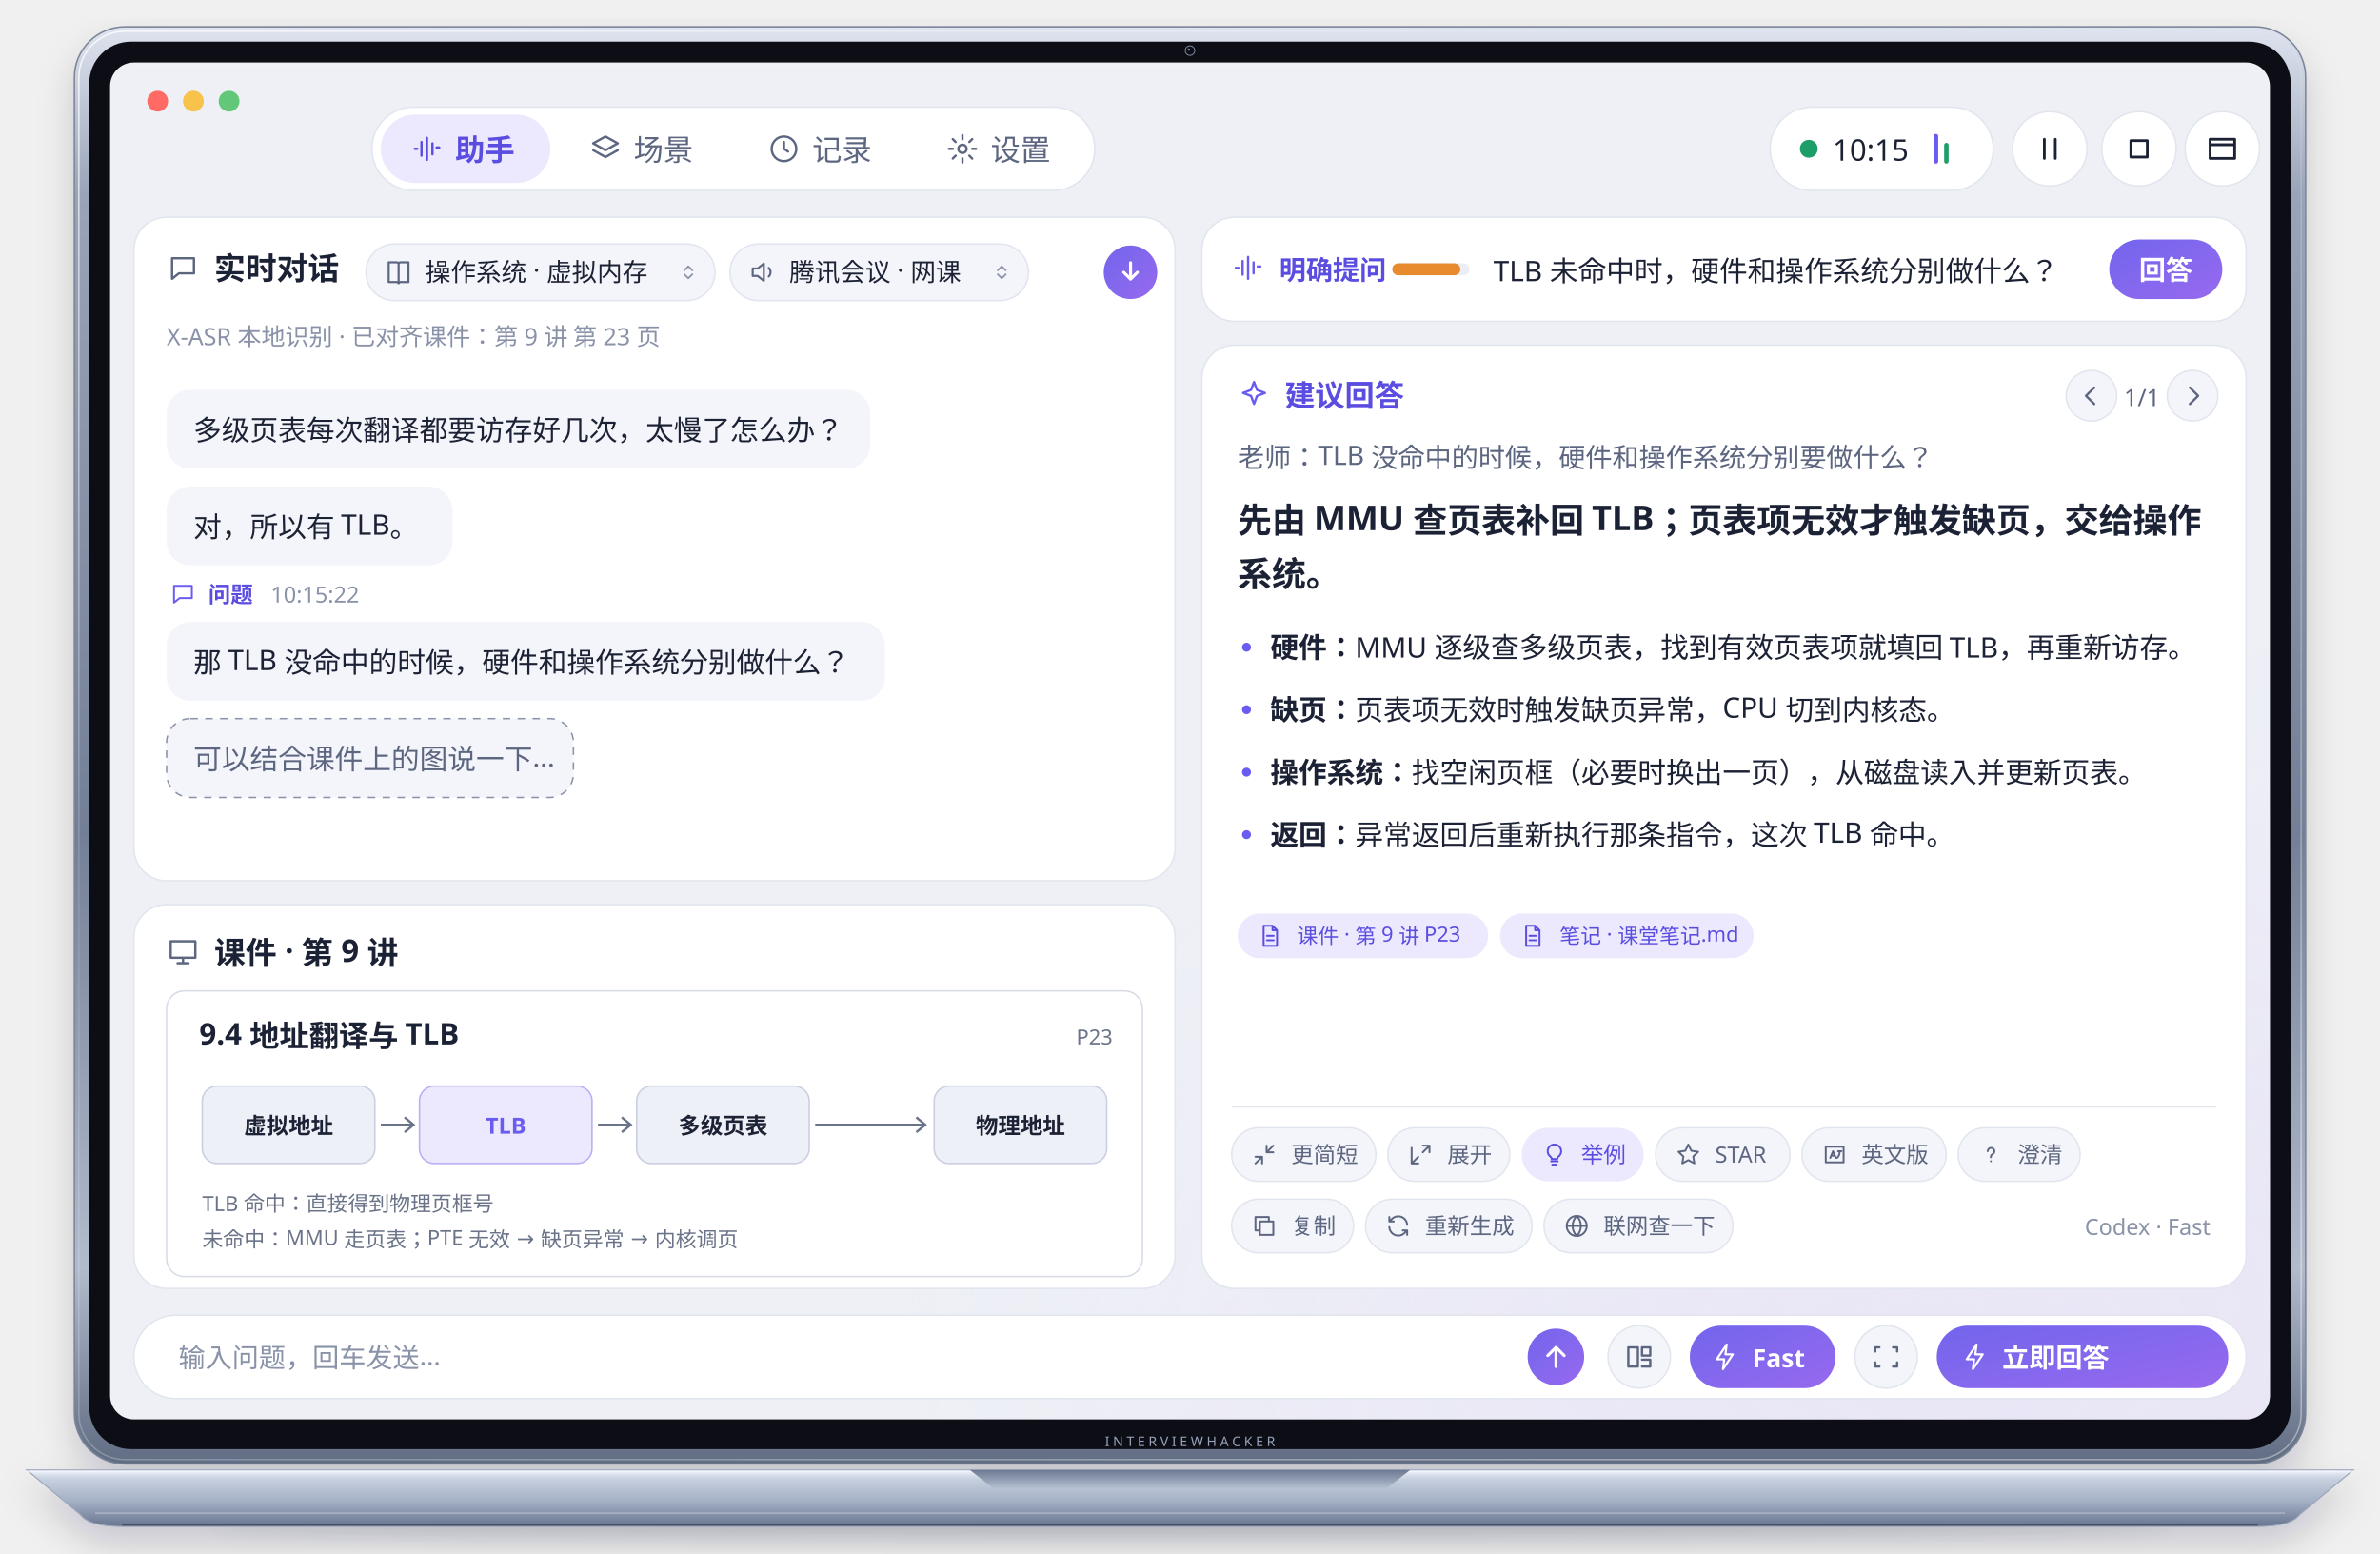
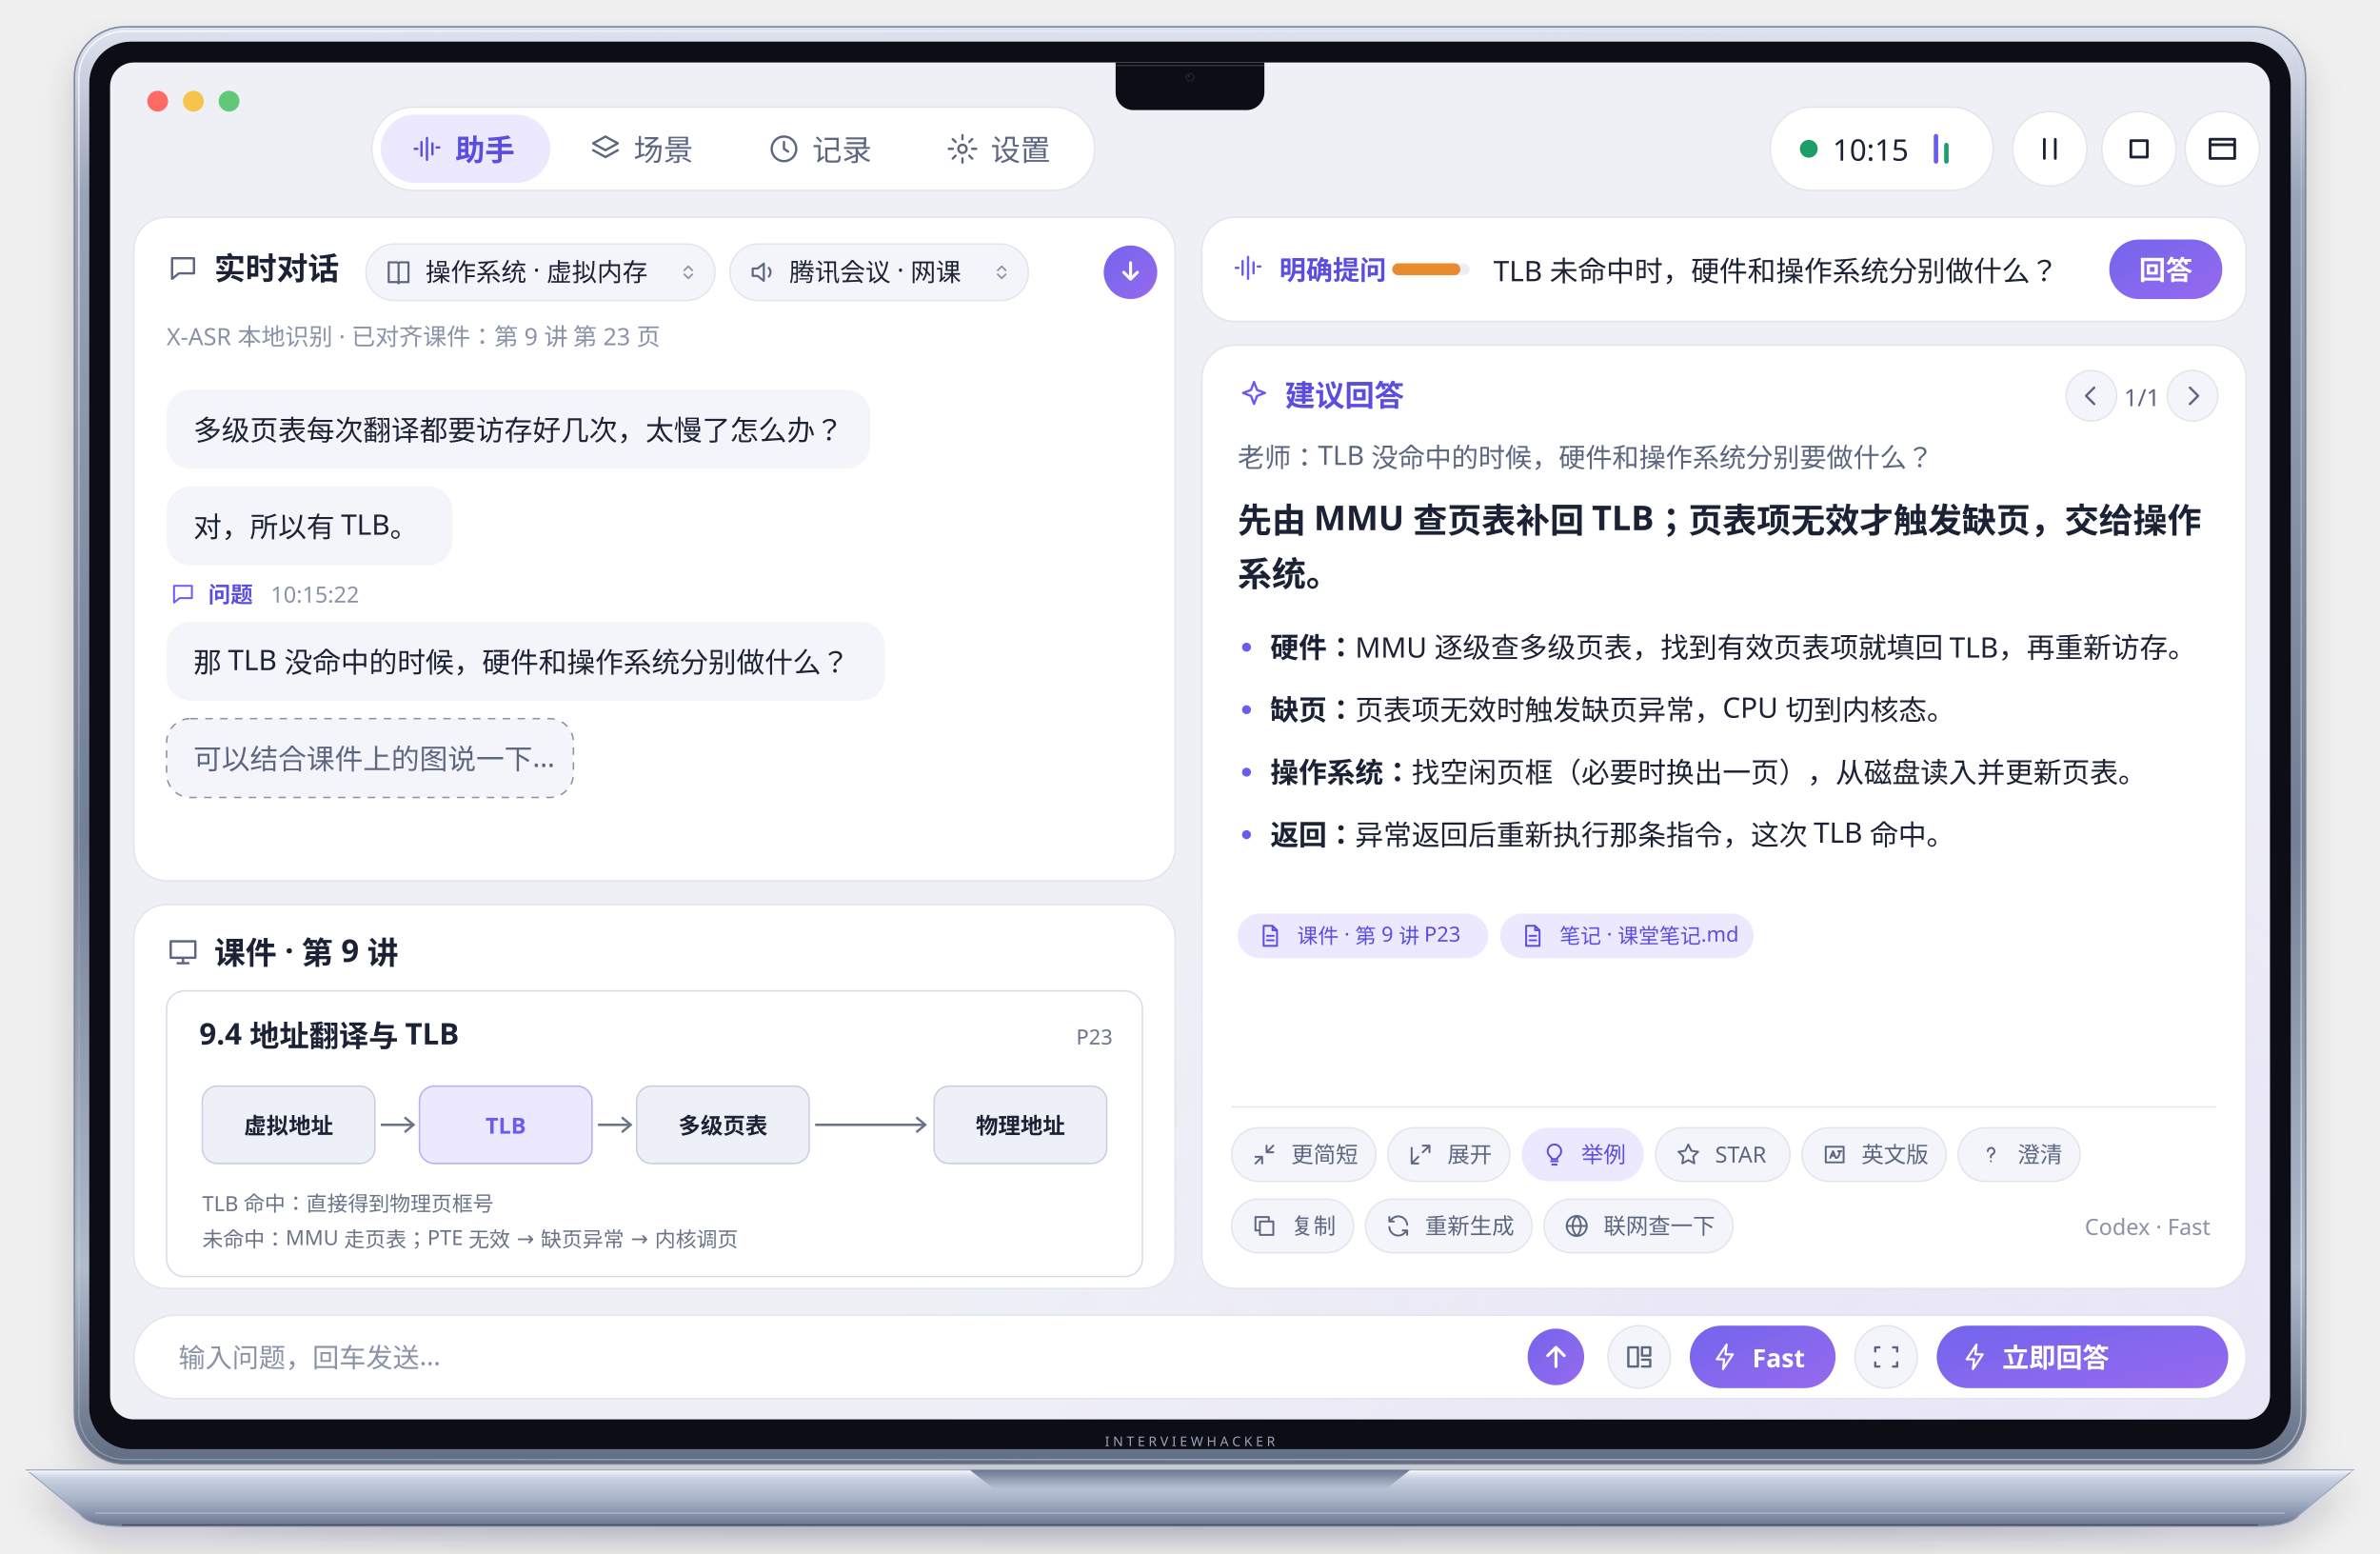
<svg xmlns="http://www.w3.org/2000/svg" width="1600" height="1044" viewBox="0 0 1600 1044" fill="none">
  <defs>
    <linearGradient id="accent" x1="0" y1="0" x2="1" y2="1">
      <stop stop-color="#7265ed" />
      <stop offset="1" stop-color="#9769ee" />
    </linearGradient>
    <linearGradient id="canvas" x1="0" y1="0" x2="1" y2="1">
      <stop stop-color="#eef0f6" />
      <stop offset=".7" stop-color="#eef0f6" />
      <stop offset="1" stop-color="#e9e6f6" />
    </linearGradient>
    <radialGradient id="corner-glow">
      <stop stop-color="#e9e6f6" stop-opacity=".85" />
      <stop offset="1" stop-color="#e9e6f6" stop-opacity="0" />
    </radialGradient>
    <linearGradient id="room" x1="0" y1="0" x2="1" y2="1">
      <stop stop-color="#3a4258" />
      <stop offset="1" stop-color="#1f2434" />
    </linearGradient>
    <linearGradient id="metal" x1="0" y1="0" x2="0" y2="1">
      <stop stop-color="#e1e6f1" />
      <stop offset=".12" stop-color="#9aa4b8" />
      <stop offset=".56" stop-color="#737f96" />
      <stop offset=".86" stop-color="#b2bbcc" />
      <stop offset="1" stop-color="#5d6980" />
    </linearGradient>
    <linearGradient id="rim-light" x1="0" y1="0" x2=".7" y2="1">
      <stop stop-color="#fff" stop-opacity=".8" />
      <stop offset=".42" stop-color="#e0e8fb" stop-opacity=".14" />
      <stop offset="1" stop-color="#fff" stop-opacity=".4" />
    </linearGradient>
    <linearGradient id="base" x1="0" y1="0" x2="0" y2="1">
      <stop stop-color="#f0f3fa" />
      <stop offset=".16" stop-color="#c7d0df" />
      <stop offset=".55" stop-color="#a4b0c5" />
      <stop offset="1" stop-color="#67758f" />
    </linearGradient>
    <linearGradient id="notch" x1="0" y1="0" x2="0" y2="1">
      <stop stop-color="#6c7991" />
      <stop offset="1" stop-color="#b8c3d5" />
    </linearGradient>
    <clipPath id="display">
      <rect x="74" y="42" width="1452" height="912" rx="16" />
    </clipPath>
    <filter id="device-shadow" x="-8%" y="-6%" width="116%" height="126%">
      <feDropShadow dx="0" dy="12" stdDeviation="12" flood-color="#0d1426" flood-opacity=".17" />
    </filter>
    <filter id="contact-shadow" x="-10%" y="-100%" width="120%" height="300%">
      <feGaussianBlur stdDeviation="6" />
    </filter>
    <filter id="card-shadow" x="-20%" y="-20%" width="140%" height="160%">
      <feDropShadow dx="0" dy="18" stdDeviation="20" flood-color="#05070d" flood-opacity=".45" />
    </filter>
    <filter id="phone-shadow" x="-20%" y="-10%" width="140%" height="130%">
      <feDropShadow dx="0" dy="12" stdDeviation="10" flood-color="#0d1426" flood-opacity=".18" />
    </filter>
  </defs>
  <g font-family="'HarmonyOS Sans SC','PingFang SC','Microsoft YaHei',sans-serif" text-rendering="geometricPrecision">
    <ellipse cx="800" cy="1026" rx="660" ry="6" fill="#101626" opacity=".16" filter="url(#contact-shadow)" />
    <g filter="url(#device-shadow)">
      <rect x="50" y="18" width="1500" height="966" rx="34" fill="url(#metal)" stroke="#7b8498" />
      <rect x="53" y="21" width="1494" height="960" rx="31" fill="none" stroke="url(#rim-light)" />
      <rect x="60" y="28" width="1480" height="946" rx="28" fill="#0c0f16" stroke="none" />
-       <circle cx="800" cy="34" r="3.2" fill="#090d15" stroke="#8491aa" stroke-width=".6" />
-       <circle cx="799.3" cy="33.3" r=".8" fill="#7186a5" />
      <g clip-path="url(#display)">
        <rect x="74" y="42" width="1452" height="912" rx="16" fill="url(#canvas)" stroke="none" />
        <ellipse cx="1300" cy="900" rx="700" ry="420" fill="url(#corner-glow)" />
        <circle cx="106" cy="68" r="7" fill="#ff6a65" />
        <circle cx="130" cy="68" r="7" fill="#f8c34b" />
        <circle cx="154" cy="68" r="7" fill="#62c878" />
        <rect x="250" y="72" width="486" height="56" rx="28" fill="#ffffff" stroke="#e1e5ee" />
        <rect x="256" y="77" width="114" height="46" rx="23" fill="#ece9ff" stroke="none" />
        <g transform="translate(276 89) scale(0.92)" fill="none" stroke="#5a4de0" stroke-width="1.7" stroke-linecap="round" stroke-linejoin="round">
          <path d="M3 12h2m3-5v10m4-13v16m4-12v8m3-5h2" />
        </g>
        <text x="306" y="108" font-size="20" font-weight="600" fill="#5a4de0">助手</text>
        <g transform="translate(396 89) scale(0.92)" fill="none" stroke="#5d6680" stroke-width="1.7" stroke-linecap="round" stroke-linejoin="round">
          <path d="m12 3 9 5-9 5-9-5zM3 13l9 5 9-5" />
        </g>
        <text x="426" y="108" font-size="20" font-weight="500" fill="#5d6680">场景</text>
        <g transform="translate(516 89) scale(0.92)" fill="none" stroke="#5d6680" stroke-width="1.7" stroke-linecap="round" stroke-linejoin="round">
          <path d="M12 7v5l3 2M21 12a9 9 0 1 1-18 0 9 9 0 0 1 18 0" />
        </g>
        <text x="546" y="108" font-size="20" font-weight="500" fill="#5d6680">记录</text>
        <g transform="translate(636 89) scale(0.92)" fill="none" stroke="#5d6680" stroke-width="1.7" stroke-linecap="round" stroke-linejoin="round">
          <path d="M12 9a3 3 0 1 0 0 6 3 3 0 0 0 0-6M12 2v3m0 14v3M2 12h3m14 0h3M4.9 4.9l2.1 2.1m10 10 2.1 2.1M4.9 19.1 7 17M17 7l2.1-2.1" />
        </g>
        <text x="666" y="108" font-size="20" font-weight="500" fill="#5d6680">设置</text>
        <rect x="1190" y="72" width="150" height="56" rx="28" fill="#ffffff" stroke="#e1e5ee" />
        <circle cx="1216" cy="100" r="6" fill="#1f9d6a" />
        <text x="1232" y="108" font-size="20" font-weight="500" fill="#1f2335">10:15</text>
        <rect x="1300" y="90" width="3" height="20" rx="1.5" fill="#6a5cf0" stroke="none" />
        <rect x="1307" y="96" width="3" height="14" rx="1.5" fill="#1f9d6a" stroke="none" />
        <circle cx="1378" cy="100" r="25" fill="#ffffff" stroke="#e1e5ee" />
        <g transform="translate(1367 89) scale(0.92)" fill="none" stroke="#1f2335" stroke-width="2" stroke-linecap="round" stroke-linejoin="round">
          <path d="M8 5v14M16 5v14" />
        </g>
        <circle cx="1438" cy="100" r="25" fill="#ffffff" stroke="#e1e5ee" />
        <g transform="translate(1427 89) scale(0.92)" fill="none" stroke="#1f2335" stroke-width="2" stroke-linecap="round" stroke-linejoin="round">
          <path d="M6 6h12v12H6z" />
        </g>
        <circle cx="1494" cy="100" r="25" fill="#ffffff" stroke="#e1e5ee" />
        <g transform="translate(1483 89) scale(0.92)" fill="none" stroke="#1f2335" stroke-width="2" stroke-linecap="round" stroke-linejoin="round">
          <path d="M3 5h18v14H3zM3 9h18" />
        </g>
        <rect x="90" y="146" width="700" height="446" rx="22" fill="#ffffff" stroke="#e1e5ee" />
        <g transform="translate(112 169) scale(0.92)" fill="none" stroke="#5d6680" stroke-width="1.7" stroke-linecap="round" stroke-linejoin="round">
          <path d="M4 5h16v11H9l-5 4z" />
        </g>
        <text x="144" y="188" font-size="21" font-weight="600" fill="#1f2335">实时对话</text>
        <rect x="246" y="164" width="234.7" height="38" rx="19" fill="#f4f5fa" stroke="#e1e5ee" />
        <g transform="translate(258 173) scale(0.83)" fill="none" stroke="#5d6680" stroke-width="1.7" stroke-linecap="round" stroke-linejoin="round">
          <path d="M4 4h7l1 1 1-1h7v16h-7l-1 1-1-1H4zM12 5v16" />
        </g>
        <text x="286" y="189" font-size="17" font-weight="500" fill="#1f2335">操作系统 · 虚拟内存</text>
        <g transform="translate(454.7 175) scale(0.67)" fill="none" stroke="#8a92a8" stroke-width="1.7" stroke-linecap="round" stroke-linejoin="round">
          <path d="m8 10 4-4 4 4M8 14l4 4 4-4" />
        </g>
        <rect x="490.7" y="164" width="200.7" height="38" rx="19" fill="#f4f5fa" stroke="#e1e5ee" />
        <g transform="translate(502.7 173) scale(0.83)" fill="none" stroke="#5d6680" stroke-width="1.7" stroke-linecap="round" stroke-linejoin="round">
          <path d="M4 9h4l5-4v14l-5-4H4zM17 8.5a5 5 0 0 1 0 7" />
        </g>
        <text x="530.7" y="189" font-size="17" font-weight="500" fill="#1f2335">腾讯会议 · 网课</text>
        <g transform="translate(665.4 175) scale(0.67)" fill="none" stroke="#8a92a8" stroke-width="1.7" stroke-linecap="round" stroke-linejoin="round">
          <path d="m8 10 4-4 4 4M8 14l4 4 4-4" />
        </g>
        <circle cx="760" cy="183" r="18" fill="url(#accent)" />
        <g transform="translate(749 172) scale(0.92)" fill="none" stroke="#fff" stroke-width="2.2" stroke-linecap="round" stroke-linejoin="round">
          <path d="M12 5v12m-5-5 5 5 5-5" />
        </g>
        <text x="112" y="232" font-size="16" font-weight="400" fill="#8a92a8">X-ASR 本地识别 · 已对齐课件：第 9 讲 第 23 页</text>
        <rect x="112" y="262" width="473" height="53" rx="16" fill="#f4f5fa" stroke="none" />
        <text x="130" y="296" font-size="19" fill="#1f2335" font-weight="400">多级页表每次翻译都要访存好几次，太慢了怎么办？</text>
        <rect x="112" y="327" width="192.18" height="53" rx="16" fill="#f4f5fa" stroke="none" />
        <text x="130" y="361" font-size="19" fill="#1f2335" font-weight="400">对，所以有 TLB。</text>
        <g transform="translate(114 390) scale(0.75)" fill="none" stroke="#6a5cf0" stroke-width="1.7" stroke-linecap="round" stroke-linejoin="round">
          <path d="M4 5h16v11H9l-5 4z" />
        </g>
        <text x="140" y="405" font-size="15" font-weight="600" fill="#5a4de0">问题</text>
        <text x="182" y="405" font-size="15" font-weight="400" fill="#8a92a8">10:15:22</text>
        <rect x="112" y="418" width="482.88" height="53" rx="16" fill="#f4f5fa" stroke="none" />
        <text x="130" y="452" font-size="19" fill="#1f2335" font-weight="400">那 TLB 没命中的时候，硬件和操作系统分别做什么？</text>
        <rect x="112" y="483" width="273.5" height="53" rx="16" fill="#f4f5fa" stroke="#8a92a8" stroke-dasharray="5 5" />
        <text x="130" y="517" font-size="19" fill="#5d6680" font-weight="400">可以结合课件上的图说一下…</text>
        <rect x="90" y="608" width="700" height="258" rx="22" fill="#ffffff" stroke="#e1e5ee" />
        <g transform="translate(112 629) scale(0.92)" fill="none" stroke="#5d6680" stroke-width="1.7" stroke-linecap="round" stroke-linejoin="round">
          <path d="M3 4h18v12H3zM12 16v4M8 20h8" />
        </g>
        <text x="144" y="648" font-size="21" font-weight="600" fill="#1f2335">课件 · 第 9 讲</text>
        <rect x="112" y="666" width="656" height="192" rx="12" fill="#ffffff" stroke="#d7dbe6" />
        <text x="134" y="702" font-size="20" font-weight="600" fill="#1f2335">9.4  地址翻译与 TLB</text>
        <text x="748" y="702" font-size="14" font-weight="500" fill="#6a7388" text-anchor="end">P23</text>
        <rect x="136" y="730" width="116" height="52" rx="10" fill="#eef0f8" stroke="#c9cee0" />
        <text x="194" y="762" font-size="15" font-weight="600" fill="#1f2335" text-anchor="middle">虚拟地址</text>
        <path d="M256 756H278m-6-5 6 5-6 5" stroke="#6a7388" stroke-width="1.6" fill="none" />
        <rect x="282" y="730" width="116" height="52" rx="10" fill="#ece9ff" stroke="#b8aef5" />
        <text x="340" y="762" font-size="15" font-weight="600" fill="#6a5cf0" text-anchor="middle">TLB</text>
        <path d="M402 756H424m-6-5 6 5-6 5" stroke="#6a7388" stroke-width="1.6" fill="none" />
        <rect x="428" y="730" width="116" height="52" rx="10" fill="#eef0f8" stroke="#c9cee0" />
        <text x="486" y="762" font-size="15" font-weight="600" fill="#1f2335" text-anchor="middle">多级页表</text>
        <path d="M548 756H622m-6-5 6 5-6 5" stroke="#6a7388" stroke-width="1.6" fill="none" />
        <rect x="628" y="730" width="116" height="52" rx="10" fill="#eef0f8" stroke="#c9cee0" />
        <text x="686" y="762" font-size="15" font-weight="600" fill="#1f2335" text-anchor="middle">物理地址</text>
        <text x="136" y="814" font-size="14" font-weight="400" fill="#6a7388">TLB 命中：直接得到物理页框号</text>
        <text x="136" y="838" font-size="14" font-weight="400" fill="#6a7388">未命中：MMU 走页表；PTE 无效 → 缺页异常 → 内核调页</text>
        <rect x="808" y="146" width="702" height="70" rx="22" fill="#ffffff" stroke="#e1e5ee" />
        <g transform="translate(828 169) scale(0.92)" fill="none" stroke="#6a5cf0" stroke-width="1.7" stroke-linecap="round" stroke-linejoin="round">
          <path d="M3 12h2m3-5v10m4-13v16m4-12v8m3-5h2" />
        </g>
        <text x="860" y="188" font-size="18" font-weight="600" fill="#5a4de0">明确提问</text>
        <rect x="936" y="177" width="52" height="8" rx="4" fill="#eceef6" stroke="none" />
        <rect x="936" y="177" width="45.76" height="8" rx="4" fill="#e88a2e" stroke="none" />
        <text x="1004" y="189" font-size="19" font-weight="500" fill="#1f2335">TLB 未命中时，硬件和操作系统分别做什么？</text>
        <rect x="1418" y="161" width="76" height="40" rx="20" fill="url(#accent)" stroke="none" />
        <text x="1456" y="188" font-size="18" font-weight="600" fill="#fff" text-anchor="middle">回答</text>
        <rect x="808" y="232" width="702" height="634" rx="22" fill="#ffffff" stroke="#e1e5ee" />
        <g transform="translate(832 254) scale(0.92)" fill="none" stroke="#6a5cf0" stroke-width="1.7" stroke-linecap="round" stroke-linejoin="round">
          <path d="m12 3 2.2 5.8L20 11l-5.8 2.2L12 19l-2.2-5.8L4 11l5.8-2.2z" />
        </g>
        <text x="864" y="273" font-size="20" font-weight="600" fill="#5a4de0">建议回答</text>
        <circle cx="1406" cy="266" r="17" fill="#f4f5fa" stroke="#e1e5ee" />
        <g transform="translate(1395 255) scale(0.92)" fill="none" stroke="#5d6680" stroke-width="1.7" stroke-linecap="round" stroke-linejoin="round">
          <path d="m14 6-6 6 6 6" />
        </g>
        <text x="1440" y="273" font-size="16" font-weight="500" fill="#5d6680" text-anchor="middle">1/1</text>
        <circle cx="1474" cy="266" r="17" fill="#f4f5fa" stroke="#e1e5ee" />
        <g transform="translate(1463 255) scale(0.92)" fill="none" stroke="#5d6680" stroke-width="1.7" stroke-linecap="round" stroke-linejoin="round">
          <path d="m10 6 6 6-6 6" />
        </g>
        <text x="832" y="314" font-size="18" fill="#5d6680" font-weight="400">老师：TLB 没命中的时候，硬件和操作系统分别要做什么？</text>
        <text x="832" y="358" font-size="23" fill="#1f2335" font-weight="400">
          <tspan font-weight="600" fill="#1f2335">先由 MMU 查页表补回 TLB；页表项无效才触发缺页，交给操作</tspan>
        </text>
        <text x="832" y="394" font-size="23" fill="#1f2335" font-weight="400">
          <tspan font-weight="600" fill="#1f2335">系统。</tspan>
        </text>
        <circle cx="838" cy="435" r="3" fill="#6a5cf0" />
        <text x="854" y="442" font-size="19" fill="#1f2335" font-weight="400">
          <tspan font-weight="600" fill="#1f2335">硬件：</tspan>MMU 逐级查多级页表，找到有效页表项就填回 TLB，再重新访存。</text>
        <circle cx="838" cy="477" r="3" fill="#6a5cf0" />
        <text x="854" y="484" font-size="19" fill="#1f2335" font-weight="400">
          <tspan font-weight="600" fill="#1f2335">缺页：</tspan>页表项无效时触发缺页异常，CPU 切到内核态。</text>
        <circle cx="838" cy="519" r="3" fill="#6a5cf0" />
        <text x="854" y="526" font-size="19" fill="#1f2335" font-weight="400">
          <tspan font-weight="600" fill="#1f2335">操作系统：</tspan>找空闲页框（必要时换出一页），从磁盘读入并更新页表。</text>
        <circle cx="838" cy="561" r="3" fill="#6a5cf0" />
        <text x="854" y="568" font-size="19" fill="#1f2335" font-weight="400">
          <tspan font-weight="600" fill="#1f2335">返回：</tspan>异常返回后重新执行那条指令，这次 TLB 命中。</text>
        <rect x="832" y="614" width="168.48" height="30" rx="15" fill="#ece9ff" stroke="none" />
        <g transform="translate(845 620) scale(0.75)" fill="none" stroke="#5a4de0" stroke-width="1.7" stroke-linecap="round" stroke-linejoin="round">
          <path d="M6 3h8l4 4v14H6zM14 3v4h4M9 12h6M9 16h6" />
        </g>
        <text x="872" y="634.04" font-size="14" font-weight="500" fill="#5a4de0">课件 · 第 9 讲 P23</text>
        <rect x="1008.48" y="614" width="170.44" height="30" rx="15" fill="#ece9ff" stroke="none" />
        <g transform="translate(1021.48 620) scale(0.75)" fill="none" stroke="#5a4de0" stroke-width="1.7" stroke-linecap="round" stroke-linejoin="round">
          <path d="M6 3h8l4 4v14H6zM14 3v4h4M9 12h6M9 16h6" />
        </g>
        <text x="1048.48" y="634.04" font-size="14" font-weight="500" fill="#5a4de0">笔记 · 课堂笔记.md</text>
        <path d="M828 744L1490 744" stroke="#e1e5ee" />
        <rect x="828" y="758" width="97" height="36" rx="18" fill="#f4f5fa" stroke="#e1e5ee" />
        <g transform="translate(841 767) scale(0.75)" fill="none" stroke="#5d6680" stroke-width="1.7" stroke-linecap="round" stroke-linejoin="round">
          <path d="M4 14h6v6M20 10h-6V4M14 10l6-6M4 20l6-6" />
        </g>
        <text x="868" y="781.4" font-size="15" font-weight="500" fill="#5d6680">更简短</text>
        <rect x="933" y="758" width="82" height="36" rx="18" fill="#f4f5fa" stroke="#e1e5ee" />
        <g transform="translate(946 767) scale(0.75)" fill="none" stroke="#5d6680" stroke-width="1.7" stroke-linecap="round" stroke-linejoin="round">
          <path d="M14 4h6v6M10 20H4v-14M20 4l-6 6M4 20l6-6" />
        </g>
        <text x="973" y="781.4" font-size="15" font-weight="500" fill="#5d6680">展开</text>
        <rect x="1023" y="758" width="82" height="36" rx="18" fill="#ece9ff" stroke="none" />
        <g transform="translate(1036 767) scale(0.75)" fill="none" stroke="#5a4de0" stroke-width="1.7" stroke-linecap="round" stroke-linejoin="round">
          <path d="M9 18h6M10 21h4M12 3a6 6 0 0 0-3.5 10.9c.6.5 1 1.2 1 2.1h5c0-.9.4-1.6 1-2.1A6 6 0 0 0 12 3" />
        </g>
        <text x="1063" y="781.4" font-size="15" font-weight="500" fill="#5a4de0">举例</text>
        <rect x="1113" y="758" width="90.4" height="36" rx="18" fill="#f4f5fa" stroke="#e1e5ee" />
        <g transform="translate(1126 767) scale(0.75)" fill="none" stroke="#5d6680" stroke-width="1.7" stroke-linecap="round" stroke-linejoin="round">
          <path d="m12 3 2.7 5.6 6.1.9-4.4 4.3 1 6.1L12 17l-5.4 2.9 1-6.1-4.4-4.3 6.1-.9z" />
        </g>
        <text x="1153" y="781.4" font-size="15" font-weight="500" fill="#5d6680">STAR</text>
        <rect x="1211.4" y="758" width="97" height="36" rx="18" fill="#f4f5fa" stroke="#e1e5ee" />
        <g transform="translate(1224.4 767) scale(0.75)" fill="none" stroke="#5d6680" stroke-width="1.7" stroke-linecap="round" stroke-linejoin="round">
          <path d="M4 5h16v14H4zM8 15l2.5-6 2.5 6M8.8 13h3.4M15 9h3M16.5 9c0 3-1 5-2.5 6" />
        </g>
        <text x="1251.4" y="781.4" font-size="15" font-weight="500" fill="#5d6680">英文版</text>
        <rect x="1316.4" y="758" width="82" height="36" rx="18" fill="#f4f5fa" stroke="#e1e5ee" />
        <g transform="translate(1329.4 767) scale(0.75)" fill="none" stroke="#5d6680" stroke-width="1.7" stroke-linecap="round" stroke-linejoin="round">
          <path d="M9.2 9a3 3 0 1 1 4.3 2.7c-.9.4-1.5 1.2-1.5 2.2v.6M12 18h.01" />
        </g>
        <text x="1356.4" y="781.4" font-size="15" font-weight="500" fill="#5d6680">澄清</text>
        <rect x="828" y="806" width="82" height="36" rx="18" fill="#f4f5fa" stroke="#e1e5ee" />
        <g transform="translate(841 815) scale(0.75)" fill="none" stroke="#5d6680" stroke-width="1.7" stroke-linecap="round" stroke-linejoin="round">
          <path d="M8 8h12v12H8zM16 8V4H4v12h4" />
        </g>
        <text x="868" y="829.4" font-size="15" font-weight="500" fill="#5d6680">复制</text>
        <rect x="918" y="806" width="112" height="36" rx="18" fill="#f4f5fa" stroke="#e1e5ee" />
        <g transform="translate(931 815) scale(0.75)" fill="none" stroke="#5d6680" stroke-width="1.7" stroke-linecap="round" stroke-linejoin="round">
          <path d="M20 11a8 8 0 0 0-14-4.9L4 8M4 4v4h4M4 13a8 8 0 0 0 14 4.9L20 16m0 4v-4h-4" />
        </g>
        <text x="958" y="829.4" font-size="15" font-weight="500" fill="#5d6680">重新生成</text>
        <rect x="1038" y="806" width="127" height="36" rx="18" fill="#f4f5fa" stroke="#e1e5ee" />
        <g transform="translate(1051 815) scale(0.75)" fill="none" stroke="#5d6680" stroke-width="1.7" stroke-linecap="round" stroke-linejoin="round">
          <path d="M21 12a9 9 0 1 1-18 0 9 9 0 0 1 18 0M3 12h18M12 3c2.5 2.6 3.7 5.6 3.7 9s-1.2 6.4-3.7 9c-2.5-2.6-3.7-5.6-3.7-9S9.5 5.6 12 3" />
        </g>
        <text x="1078" y="829.4" font-size="15" font-weight="500" fill="#5d6680">联网查一下</text>
        <text x="1486" y="830" font-size="15" font-weight="400" fill="#8a92a8" text-anchor="end">Codex · Fast</text>
        <rect x="90" y="884" width="1420" height="56" rx="28" fill="#ffffff" stroke="#e1e5ee" />
        <text x="120" y="919" font-size="18" font-weight="400" fill="#8a92a8">输入问题，回车发送…</text>
        <circle cx="1046" cy="912" r="19" fill="url(#accent)" />
        <g transform="translate(1035 901) scale(0.92)" fill="none" stroke="#fff" stroke-width="2.2" stroke-linecap="round" stroke-linejoin="round">
          <path d="M12 19V5m-6 6 6-6 6 6" />
        </g>
        <circle cx="1102" cy="912" r="21" fill="#f4f5fa" stroke="#e1e5ee" />
        <g transform="translate(1091 901) scale(0.92)" fill="none" stroke="#5d6680" stroke-width="1.7" stroke-linecap="round" stroke-linejoin="round">
          <path d="M4 5h7v14H4zM14 5h6v6h-6zM14 14h6v5h-6" />
        </g>
        <rect x="1136" y="891" width="98" height="42" rx="21" fill="url(#accent)" stroke="none" />
        <g transform="translate(1150 902) scale(0.83)" fill="none" stroke="#fff" stroke-width="1.7" stroke-linecap="round" stroke-linejoin="round">
          <path d="M13 2 5 14h6l-1 8 8-12h-6z" />
        </g>
        <text x="1178" y="919" font-size="17" font-weight="600" fill="#fff">Fast</text>
        <circle cx="1268" cy="912" r="21" fill="#f4f5fa" stroke="#e1e5ee" />
        <g transform="translate(1257 901) scale(0.92)" fill="none" stroke="#5d6680" stroke-width="1.7" stroke-linecap="round" stroke-linejoin="round">
          <path d="M4 8V5h3M17 5h3v3M20 16v3h-3M7 19H4v-3" />
        </g>
        <rect x="1302" y="891" width="196" height="42" rx="21" fill="url(#accent)" stroke="none" />
        <g transform="translate(1318 902) scale(0.83)" fill="none" stroke="#fff" stroke-width="1.7" stroke-linecap="round" stroke-linejoin="round">
          <path d="M13 2 5 14h6l-1 8 8-12h-6z" />
        </g>
        <text x="1346" y="919" font-size="18" font-weight="600" fill="#fff">立即回答</text>
+         <path d="M750 42H850V62C850 68.627 844.627 74 838 74H762C755.373 74 750 68.627 750 62V42Z" fill="#0c0f16" />
+         <circle cx="800" cy="52" r="2.5" fill="#090d15" stroke="#182131" stroke-width="1" />
+         <circle cx="799.2" cy="51.2" r=".7" fill="#354156" opacity=".7" />
      </g>
      <path d="M88 44H1511" stroke="#fff" stroke-opacity=".14" />
      <text x="800" y="972" font-size="9" font-weight="500" fill="#98a3ba" text-anchor="middle">I N T E R V I E W H A C K E R</text>
      <path d="M18 988H1582L1546 1018Q1540 1026 1518 1026H82Q60 1026 54 1018Z" fill="url(#base)" stroke="#9ca6bb" stroke-width=".8" />
      <path d="M18 989H1582" stroke="#f4f6fd" stroke-opacity=".8" />
      <path d="M652 988H948L934 999Q932 1001 926 1001H674Q668 1001 666 999Z" fill="url(#notch)" />
      <path d="M64 1017H1536" stroke="#f0f3fc" stroke-opacity=".34" />
      <path d="M82 1025H1518" stroke="#3a4356" stroke-opacity=".74" />
    </g>
  </g>
</svg>
